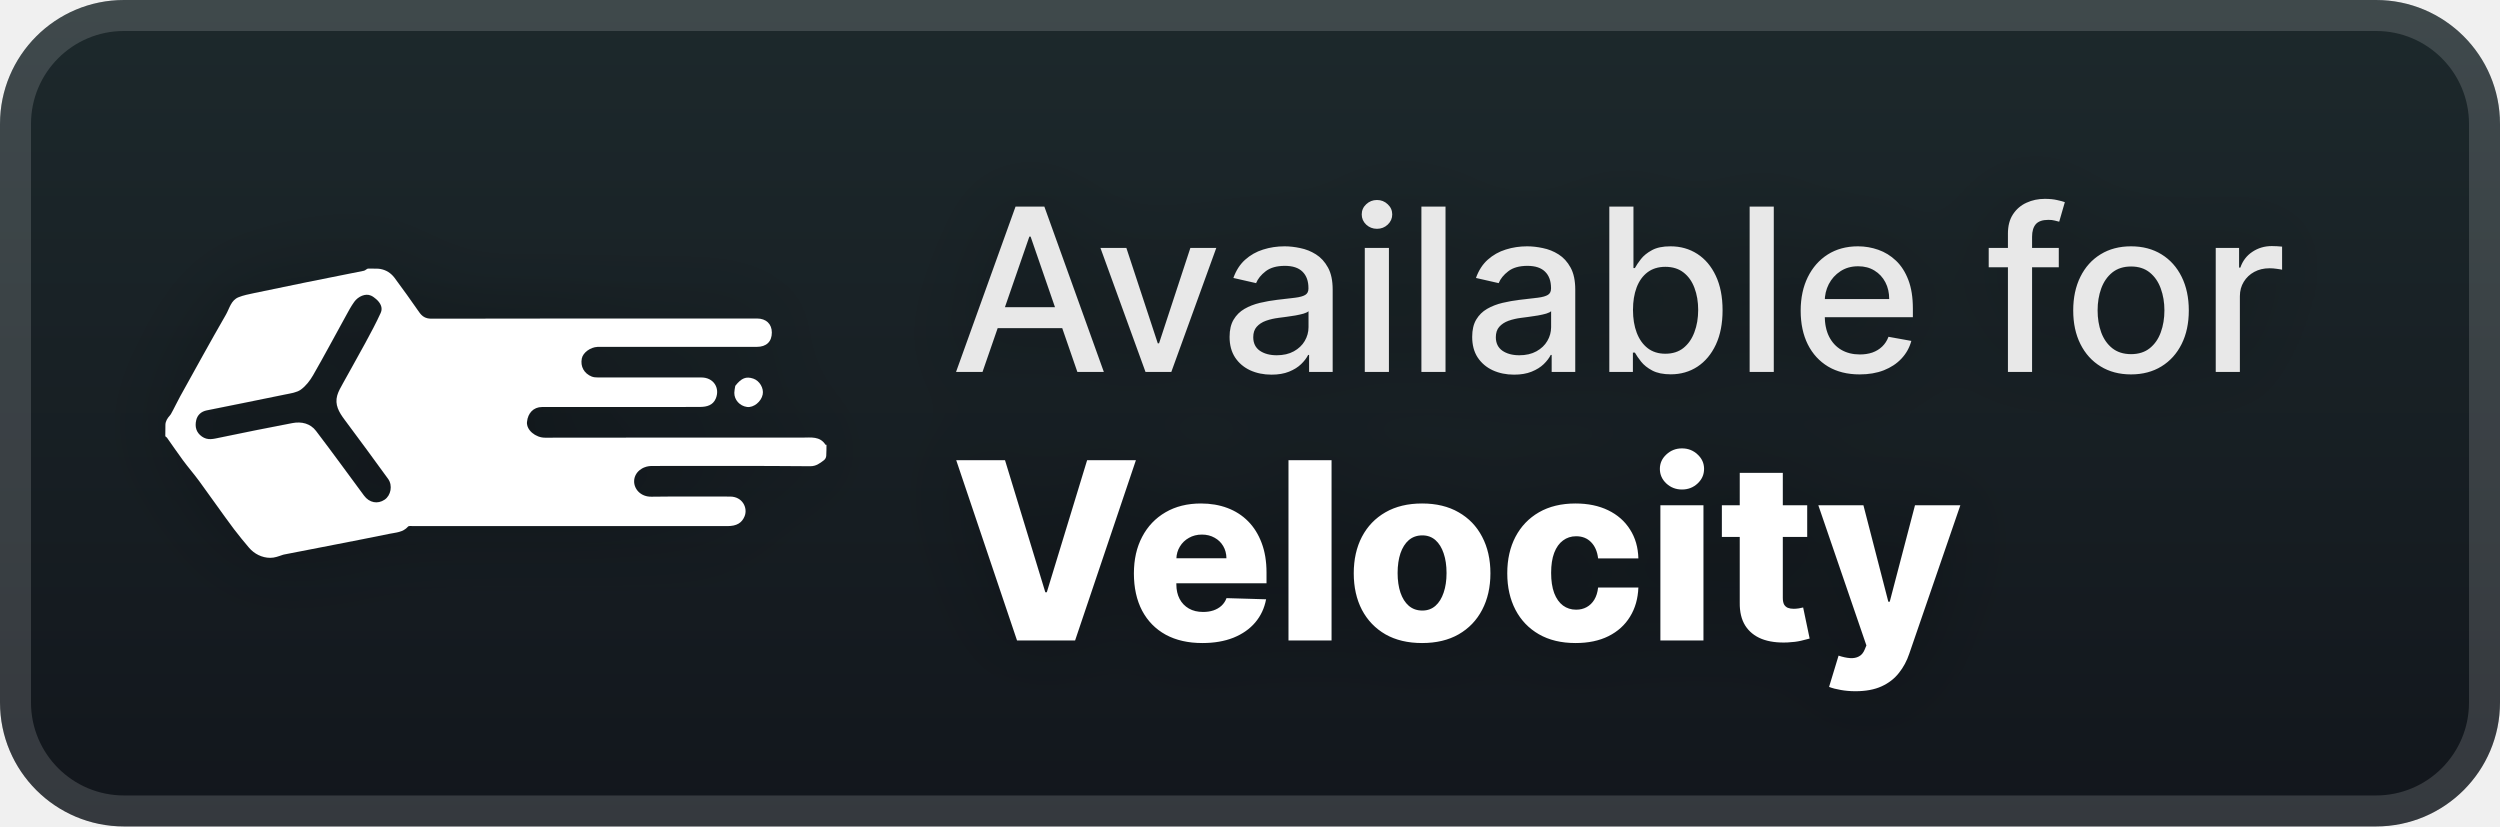
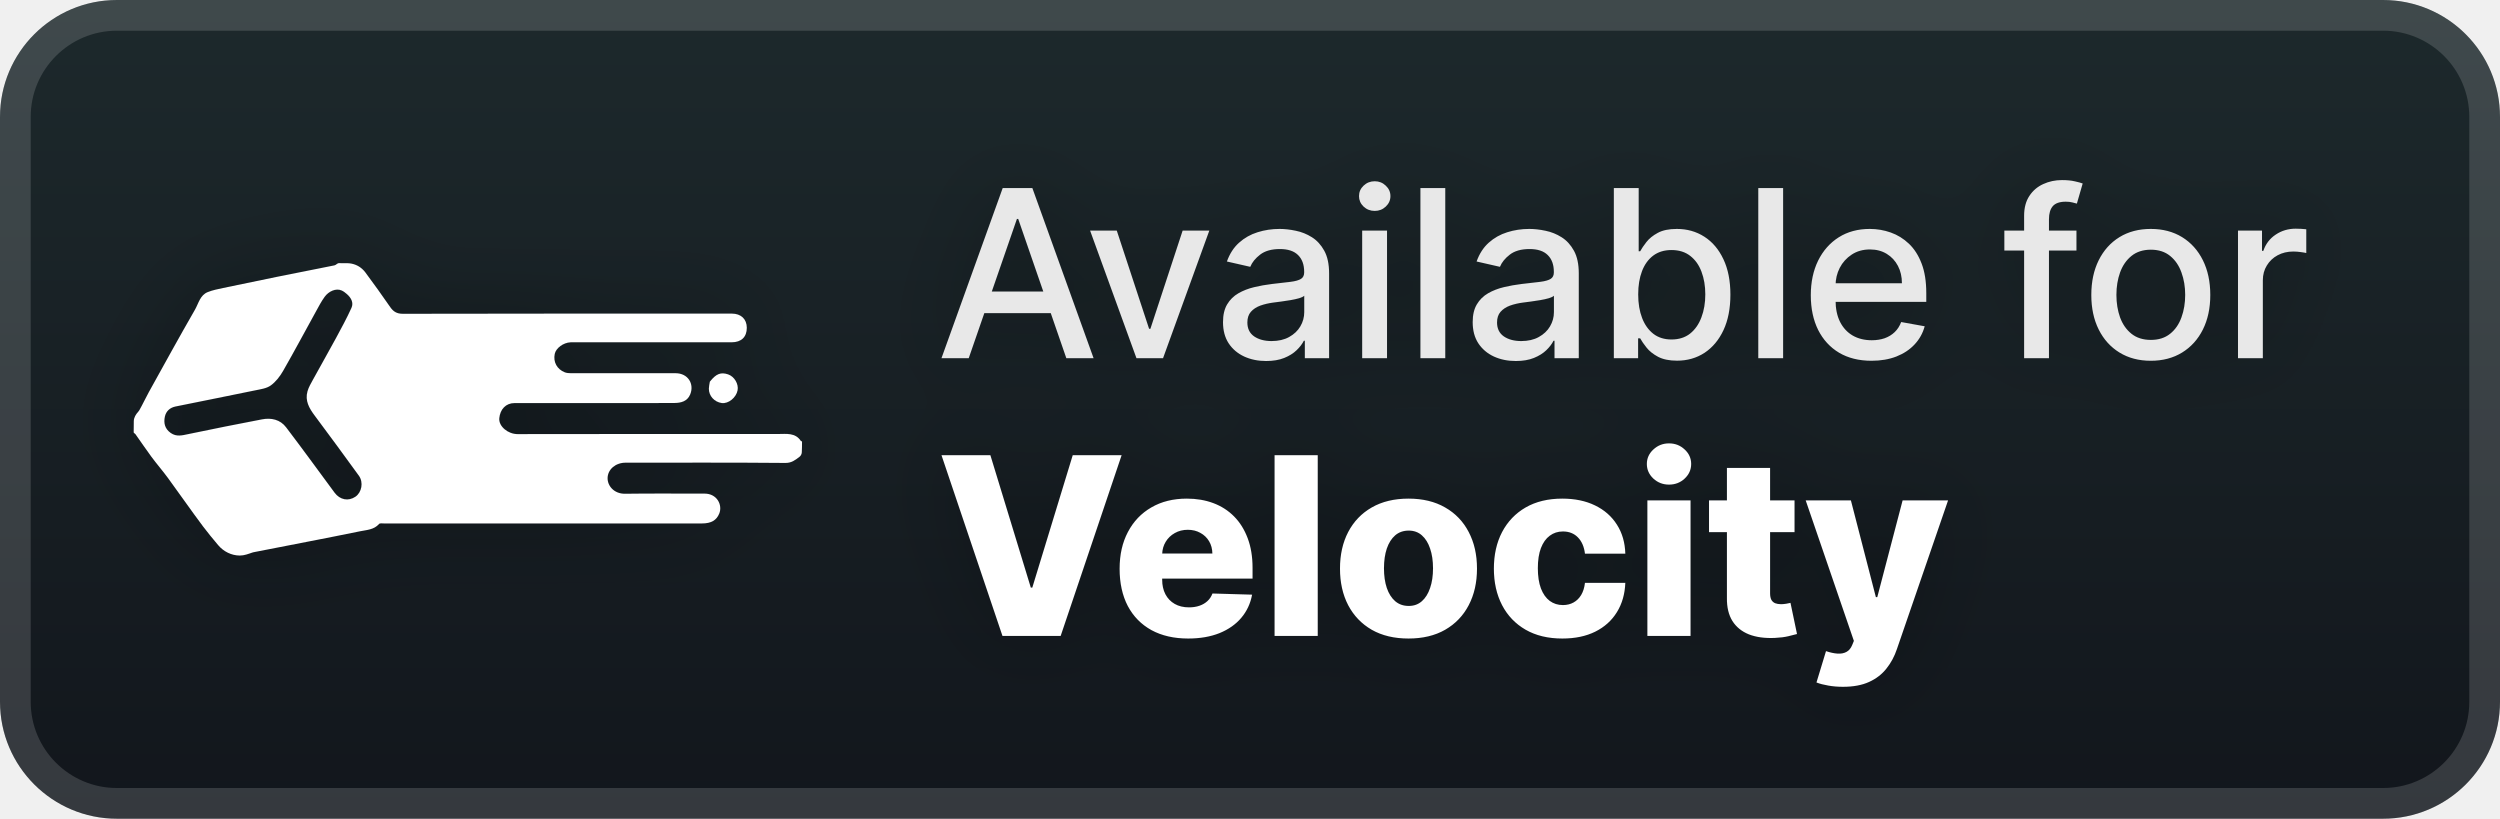
- <svg xmlns="http://www.w3.org/2000/svg" width="121" height="40" viewBox="0 0 121 40" fill="none">
-   <rect x="-0" y="-6.10352e-05" width="121" height="40" rx="6" fill="url(#paint0_linear_29_36)" />
+ <svg xmlns="http://www.w3.org/2000/svg" width="171" height="56" viewBox="0 0 171 56" fill="none">
+   <rect x="-0" y="-0" width="171" height="56" rx="8" fill="url(#paint0_linear_29_36)" />
  <g filter="url(#filter0_d_29_36)">
-     <path d="M13.685 26.855C13.485 26.923 13.291 27.001 13.079 26.999V26.999C12.68 26.997 12.304 26.808 12.046 26.501C11.798 26.206 11.554 25.915 11.326 25.612C10.752 24.846 10.209 24.059 9.643 23.287C9.39 22.942 9.108 22.619 8.854 22.275C8.589 21.918 8.342 21.548 8.084 21.187V21.187C8.056 21.147 8.001 21.143 8.001 21.095C8.001 20.917 8.001 20.74 8.006 20.56C8.011 20.387 8.104 20.239 8.221 20.111C8.24 20.09 8.257 20.069 8.27 20.046C8.431 19.762 8.566 19.464 8.724 19.179C9.457 17.859 10.182 16.535 10.936 15.227C11.108 14.929 11.179 14.531 11.549 14.385C11.784 14.291 12.037 14.242 12.286 14.189C13.137 14.008 13.989 13.832 14.842 13.66C15.766 13.473 16.69 13.293 17.613 13.105V13.105C17.697 13.088 17.745 13 17.83 13C17.966 13 18.103 13.001 18.241 13.003C18.501 13.007 18.756 13.105 18.947 13.283C18.998 13.331 19.046 13.38 19.087 13.435C19.496 13.983 19.891 14.541 20.282 15.101C20.434 15.321 20.597 15.426 20.893 15.425C26.142 15.412 31.392 15.416 36.641 15.416C37.079 15.416 37.356 15.678 37.357 16.093C37.358 16.535 37.094 16.788 36.631 16.788C34.19 16.788 31.748 16.788 29.307 16.788C29.179 16.788 29.05 16.784 28.922 16.789C28.574 16.803 28.218 17.066 28.16 17.346C28.08 17.732 28.267 18.081 28.645 18.228C28.734 18.262 28.837 18.269 28.933 18.269C30.604 18.271 32.274 18.272 33.944 18.27C34.543 18.269 34.856 18.786 34.643 19.291C34.506 19.616 34.207 19.692 33.894 19.695C32.958 19.703 32.022 19.698 31.086 19.698C29.471 19.698 27.856 19.698 26.241 19.698C25.814 19.699 25.548 20.001 25.506 20.417C25.465 20.819 25.929 21.186 26.378 21.185C30.535 21.177 34.692 21.18 38.849 21.18C39.254 21.18 39.681 21.105 39.951 21.521C39.956 21.529 39.967 21.532 39.974 21.527V21.527C39.986 21.52 40.001 21.528 40.001 21.541C40.001 21.71 40 21.879 39.99 22.06C39.985 22.148 39.94 22.228 39.87 22.281C39.67 22.432 39.496 22.568 39.207 22.565C36.656 22.542 34.105 22.553 31.554 22.553C31.073 22.553 30.7 22.874 30.691 23.285C30.683 23.664 31.003 24.05 31.533 24.041C32.799 24.022 34.065 24.038 35.331 24.034C35.936 24.032 36.203 24.584 36.038 24.988C35.907 25.309 35.658 25.463 35.206 25.463C30.141 25.463 25.076 25.463 20.01 25.463C19.921 25.463 19.79 25.44 19.748 25.488C19.504 25.768 19.152 25.773 18.842 25.837C17.145 26.186 15.44 26.504 13.74 26.84C13.721 26.844 13.703 26.849 13.685 26.855ZM17.963 14.31C17.682 14.18 17.331 14.355 17.149 14.604V14.604C16.988 14.824 16.861 15.069 16.729 15.309C16.204 16.26 15.694 17.219 15.153 18.161C15.003 18.422 14.803 18.682 14.562 18.856C14.361 19.001 14.07 19.037 13.813 19.09C12.543 19.354 11.271 19.605 10.001 19.863C9.734 19.918 9.55 20.09 9.494 20.347C9.428 20.65 9.488 20.928 9.772 21.129C10.052 21.327 10.329 21.245 10.623 21.184C11.798 20.94 12.973 20.701 14.152 20.478C14.592 20.395 15.017 20.491 15.297 20.859C16.084 21.892 16.847 22.944 17.619 23.988C17.875 24.335 18.279 24.414 18.619 24.183C18.92 23.978 19.014 23.494 18.785 23.178C18.086 22.212 17.38 21.253 16.667 20.298C16.406 19.948 16.195 19.587 16.323 19.137C16.38 18.938 16.491 18.752 16.592 18.567C16.953 17.91 17.325 17.258 17.683 16.598C17.942 16.118 18.203 15.638 18.428 15.141C18.543 14.888 18.406 14.65 18.207 14.478C18.131 14.413 18.052 14.351 17.963 14.31Z" fill="white" />
-     <path d="M35.588 18.675C35.887 18.294 36.115 18.208 36.462 18.326C36.761 18.428 36.975 18.787 36.915 19.09C36.846 19.442 36.472 19.741 36.156 19.697C35.804 19.648 35.537 19.354 35.541 19.01C35.542 18.905 35.568 18.801 35.588 18.675Z" fill="white" />
+     <path d="M17.265 37.793C16.978 37.89 16.702 38.001 16.399 37.999V37.999C15.828 37.996 15.291 37.725 14.923 37.288C14.569 36.866 14.22 36.45 13.895 36.016C13.075 34.923 12.298 33.798 11.49 32.696C11.129 32.203 10.726 31.741 10.362 31.25C9.985 30.74 9.632 30.212 9.263 29.695V29.695C9.223 29.639 9.144 29.632 9.144 29.564C9.144 29.311 9.145 29.057 9.152 28.8C9.159 28.552 9.292 28.342 9.459 28.158C9.486 28.129 9.509 28.098 9.528 28.065C9.759 27.661 9.952 27.235 10.178 26.827C11.224 24.941 12.261 23.05 13.337 21.181C13.582 20.756 13.684 20.188 14.213 19.978C14.548 19.845 14.911 19.774 15.266 19.698C16.482 19.44 17.699 19.189 18.918 18.942C20.237 18.675 21.558 18.419 22.876 18.151V18.151C22.995 18.126 23.064 18 23.186 18C23.381 18 23.576 18.001 23.773 18.004C24.144 18.011 24.509 18.151 24.781 18.404C24.855 18.472 24.923 18.544 24.982 18.622C25.566 19.404 26.131 20.201 26.688 21.002C26.906 21.315 27.138 21.465 27.561 21.464C35.06 21.446 42.559 21.451 50.058 21.451C50.684 21.451 51.08 21.826 51.081 22.419C51.083 23.05 50.706 23.412 50.044 23.412C46.556 23.412 43.069 23.412 39.582 23.412C39.398 23.412 39.215 23.405 39.031 23.413C38.535 23.432 38.025 23.808 37.943 24.209C37.829 24.76 38.096 25.258 38.636 25.469C38.762 25.517 38.91 25.527 39.048 25.527C41.434 25.53 43.82 25.532 46.206 25.528C47.061 25.527 47.509 26.265 47.205 26.987C47.009 27.451 46.582 27.56 46.135 27.564C44.798 27.576 43.461 27.568 42.123 27.568C39.816 27.568 37.508 27.568 35.201 27.569C34.591 27.569 34.212 28.001 34.151 28.596C34.093 29.17 34.756 29.694 35.396 29.693C41.335 29.681 47.274 29.686 53.213 29.686C53.791 29.686 54.402 29.578 54.787 30.173C54.794 30.185 54.809 30.189 54.821 30.181V30.181C54.837 30.171 54.858 30.182 54.858 30.201C54.858 30.442 54.857 30.684 54.843 30.943C54.836 31.068 54.771 31.182 54.671 31.258C54.386 31.474 54.138 31.668 53.724 31.665C50.08 31.632 46.436 31.647 42.792 31.647C42.104 31.647 41.572 32.106 41.559 32.693C41.547 33.234 42.004 33.785 42.761 33.773C44.57 33.746 46.379 33.768 48.188 33.763C49.052 33.761 49.433 34.549 49.197 35.126C49.01 35.584 48.655 35.804 48.008 35.804C40.773 35.804 33.537 35.804 26.301 35.805C26.172 35.805 25.985 35.772 25.926 35.84C25.578 36.239 25.074 36.247 24.632 36.338C22.207 36.837 19.772 37.292 17.343 37.772C17.316 37.777 17.29 37.784 17.265 37.793ZM23.376 19.871C22.974 19.686 22.474 19.935 22.213 20.292V20.292C21.984 20.606 21.801 20.956 21.613 21.299C20.863 22.657 20.134 24.027 19.362 25.373C19.148 25.746 18.862 26.118 18.518 26.365C18.23 26.573 17.815 26.624 17.447 26.701C15.633 27.076 13.816 27.436 12.001 27.805C11.62 27.883 11.357 28.128 11.277 28.495C11.183 28.929 11.268 29.326 11.674 29.613C12.074 29.896 12.47 29.778 12.89 29.691C14.568 29.343 16.248 29.002 17.932 28.683C18.56 28.564 19.168 28.701 19.568 29.227C20.691 30.703 21.781 32.206 22.884 33.698C23.251 34.193 23.828 34.305 24.312 33.975C24.743 33.682 24.877 32.992 24.549 32.539C23.551 31.16 22.543 29.789 21.524 28.425C21.151 27.925 20.85 27.41 21.033 26.766C21.114 26.482 21.273 26.216 21.417 25.953C21.932 25.013 22.464 24.082 22.975 23.14C23.346 22.454 23.719 21.768 24.041 21.059C24.205 20.697 24.009 20.357 23.725 20.112C23.616 20.019 23.503 19.929 23.376 19.871Z" fill="white" />
+     <path d="M48.554 26.108C48.981 25.563 49.307 25.44 49.803 25.608C50.23 25.754 50.535 26.268 50.45 26.7C50.351 27.203 49.818 27.63 49.366 27.567C48.863 27.497 48.481 27.078 48.487 26.585C48.489 26.436 48.525 26.287 48.554 26.108Z" fill="white" />
  </g>
  <g filter="url(#filter1_d_29_36)">
-     <path d="M47.554 18H46.273L49.152 10H50.547L53.425 18H52.144L49.882 11.453H49.82L47.554 18ZM47.769 14.867H51.925V15.883H47.769V14.867ZM58.868 12L56.692 18H55.442L53.262 12H54.516L56.036 16.617H56.098L57.614 12H58.868ZM61.54 18.133C61.16 18.133 60.816 18.062 60.508 17.922C60.201 17.779 59.958 17.572 59.778 17.301C59.601 17.03 59.512 16.698 59.512 16.305C59.512 15.966 59.577 15.687 59.708 15.469C59.838 15.25 60.014 15.077 60.235 14.949C60.456 14.822 60.704 14.725 60.977 14.66C61.251 14.595 61.529 14.546 61.813 14.512C62.172 14.47 62.464 14.436 62.688 14.41C62.912 14.381 63.075 14.336 63.176 14.273C63.278 14.211 63.329 14.109 63.329 13.969V13.941C63.329 13.6 63.232 13.336 63.04 13.148C62.85 12.961 62.566 12.867 62.188 12.867C61.795 12.867 61.485 12.954 61.258 13.129C61.035 13.301 60.88 13.492 60.794 13.703L59.696 13.453C59.826 13.088 60.016 12.794 60.266 12.57C60.519 12.344 60.809 12.18 61.137 12.078C61.465 11.974 61.81 11.922 62.172 11.922C62.412 11.922 62.666 11.95 62.934 12.008C63.205 12.062 63.458 12.164 63.692 12.312C63.929 12.461 64.123 12.673 64.274 12.949C64.425 13.223 64.501 13.578 64.501 14.016V18H63.36V17.18H63.313C63.238 17.331 63.124 17.479 62.973 17.625C62.822 17.771 62.628 17.892 62.391 17.988C62.154 18.085 61.87 18.133 61.54 18.133ZM61.794 17.195C62.117 17.195 62.392 17.131 62.622 17.004C62.853 16.876 63.029 16.71 63.149 16.504C63.271 16.296 63.333 16.073 63.333 15.836V15.062C63.291 15.104 63.21 15.143 63.09 15.18C62.973 15.213 62.839 15.243 62.688 15.27C62.537 15.293 62.39 15.315 62.247 15.336C62.103 15.354 61.984 15.37 61.887 15.383C61.661 15.411 61.454 15.46 61.266 15.527C61.081 15.595 60.933 15.693 60.821 15.82C60.712 15.945 60.657 16.112 60.657 16.32C60.657 16.609 60.764 16.828 60.977 16.977C61.191 17.122 61.463 17.195 61.794 17.195ZM66.056 18V12H67.224V18H66.056ZM66.646 11.074C66.443 11.074 66.269 11.006 66.123 10.871C65.979 10.733 65.908 10.569 65.908 10.379C65.908 10.186 65.979 10.022 66.123 9.887C66.269 9.749 66.443 9.68 66.646 9.68C66.849 9.68 67.022 9.749 67.166 9.887C67.311 10.022 67.384 10.186 67.384 10.379C67.384 10.569 67.311 10.733 67.166 10.871C67.022 11.006 66.849 11.074 66.646 11.074ZM69.963 10V18H68.796V10H69.963ZM73.281 18.133C72.901 18.133 72.557 18.062 72.25 17.922C71.942 17.779 71.699 17.572 71.519 17.301C71.342 17.03 71.254 16.698 71.254 16.305C71.254 15.966 71.319 15.687 71.449 15.469C71.579 15.25 71.755 15.077 71.976 14.949C72.198 14.822 72.445 14.725 72.718 14.66C72.992 14.595 73.27 14.546 73.554 14.512C73.914 14.47 74.205 14.436 74.429 14.41C74.653 14.381 74.816 14.336 74.918 14.273C75.019 14.211 75.07 14.109 75.07 13.969V13.941C75.07 13.6 74.974 13.336 74.781 13.148C74.591 12.961 74.307 12.867 73.929 12.867C73.536 12.867 73.226 12.954 73 13.129C72.776 13.301 72.621 13.492 72.535 13.703L71.437 13.453C71.567 13.088 71.757 12.794 72.007 12.57C72.26 12.344 72.55 12.18 72.879 12.078C73.207 11.974 73.552 11.922 73.914 11.922C74.153 11.922 74.407 11.95 74.675 12.008C74.946 12.062 75.199 12.164 75.433 12.312C75.67 12.461 75.864 12.673 76.015 12.949C76.166 13.223 76.242 13.578 76.242 14.016V18H75.101V17.18H75.054C74.979 17.331 74.865 17.479 74.715 17.625C74.563 17.771 74.369 17.892 74.132 17.988C73.895 18.085 73.612 18.133 73.281 18.133ZM73.535 17.195C73.858 17.195 74.134 17.131 74.363 17.004C74.595 16.876 74.77 16.71 74.89 16.504C75.013 16.296 75.074 16.073 75.074 15.836V15.062C75.032 15.104 74.951 15.143 74.832 15.18C74.715 15.213 74.58 15.243 74.429 15.27C74.278 15.293 74.131 15.315 73.988 15.336C73.845 15.354 73.725 15.37 73.629 15.383C73.402 15.411 73.195 15.46 73.007 15.527C72.823 15.595 72.674 15.693 72.562 15.82C72.453 15.945 72.398 16.112 72.398 16.32C72.398 16.609 72.505 16.828 72.718 16.977C72.932 17.122 73.204 17.195 73.535 17.195ZM77.891 18V10H79.059V12.973H79.129C79.197 12.848 79.295 12.703 79.422 12.539C79.55 12.375 79.727 12.232 79.954 12.109C80.18 11.984 80.48 11.922 80.852 11.922C81.337 11.922 81.769 12.044 82.149 12.289C82.529 12.534 82.827 12.887 83.044 13.348C83.262 13.809 83.372 14.363 83.372 15.012C83.372 15.66 83.264 16.216 83.047 16.68C82.831 17.141 82.534 17.496 82.157 17.746C81.779 17.993 81.348 18.117 80.864 18.117C80.499 18.117 80.201 18.056 79.969 17.933C79.74 17.811 79.561 17.668 79.43 17.504C79.3 17.34 79.2 17.194 79.129 17.066H79.032V18H77.891ZM79.036 15C79.036 15.422 79.097 15.792 79.219 16.109C79.342 16.427 79.519 16.676 79.751 16.855C79.982 17.032 80.266 17.121 80.602 17.121C80.951 17.121 81.243 17.029 81.477 16.844C81.712 16.656 81.889 16.402 82.008 16.082C82.131 15.762 82.192 15.401 82.192 15C82.192 14.604 82.132 14.249 82.012 13.934C81.895 13.618 81.718 13.37 81.481 13.187C81.247 13.005 80.954 12.914 80.602 12.914C80.264 12.914 79.977 13.001 79.743 13.176C79.511 13.35 79.335 13.594 79.215 13.906C79.096 14.219 79.036 14.583 79.036 15ZM85.851 10V18H84.683V10H85.851ZM90.008 18.121C89.417 18.121 88.908 17.995 88.481 17.742C88.057 17.487 87.728 17.129 87.497 16.668C87.267 16.204 87.153 15.661 87.153 15.039C87.153 14.424 87.267 13.883 87.497 13.414C87.728 12.945 88.051 12.579 88.465 12.316C88.882 12.053 89.369 11.922 89.926 11.922C90.265 11.922 90.593 11.978 90.911 12.09C91.228 12.202 91.514 12.377 91.766 12.617C92.019 12.857 92.218 13.168 92.364 13.551C92.51 13.931 92.583 14.393 92.583 14.937V15.351H87.813V14.476H91.438C91.438 14.169 91.376 13.897 91.251 13.66C91.126 13.421 90.95 13.232 90.723 13.094C90.499 12.956 90.236 12.887 89.934 12.887C89.606 12.887 89.32 12.967 89.075 13.129C88.833 13.288 88.645 13.496 88.512 13.754C88.382 14.009 88.317 14.286 88.317 14.586V15.27C88.317 15.671 88.387 16.012 88.528 16.293C88.671 16.574 88.87 16.789 89.126 16.937C89.381 17.083 89.679 17.156 90.02 17.156C90.242 17.156 90.443 17.125 90.626 17.062C90.808 16.997 90.965 16.901 91.098 16.773C91.231 16.646 91.333 16.488 91.403 16.301L92.508 16.5C92.42 16.826 92.261 17.111 92.032 17.355C91.805 17.598 91.52 17.786 91.176 17.922C90.835 18.055 90.446 18.121 90.008 18.121ZM99.645 12V12.937H96.254V12H99.645ZM97.184 18V11.305C97.184 10.93 97.266 10.618 97.43 10.371C97.594 10.121 97.812 9.935 98.083 9.812C98.353 9.687 98.648 9.625 98.965 9.625C99.2 9.625 99.4 9.644 99.567 9.684C99.734 9.72 99.857 9.754 99.938 9.785L99.665 10.73C99.61 10.715 99.54 10.697 99.454 10.676C99.368 10.652 99.264 10.641 99.141 10.641C98.857 10.641 98.654 10.711 98.532 10.851C98.412 10.992 98.352 11.195 98.352 11.461V18H97.184ZM103.141 18.121C102.579 18.121 102.088 17.992 101.669 17.734C101.249 17.477 100.924 17.116 100.692 16.652C100.46 16.189 100.344 15.647 100.344 15.027C100.344 14.405 100.46 13.861 100.692 13.395C100.924 12.928 101.249 12.566 101.669 12.309C102.088 12.051 102.579 11.922 103.141 11.922C103.704 11.922 104.195 12.051 104.614 12.309C105.033 12.566 105.359 12.928 105.59 13.395C105.822 13.861 105.938 14.405 105.938 15.027C105.938 15.647 105.822 16.189 105.59 16.652C105.359 17.116 105.033 17.477 104.614 17.734C104.195 17.992 103.704 18.121 103.141 18.121ZM103.145 17.141C103.51 17.141 103.812 17.044 104.051 16.852C104.291 16.659 104.468 16.402 104.583 16.082C104.7 15.762 104.758 15.409 104.758 15.023C104.758 14.641 104.7 14.289 104.583 13.969C104.468 13.646 104.291 13.387 104.051 13.191C103.812 12.996 103.51 12.898 103.145 12.898C102.778 12.898 102.473 12.996 102.231 13.191C101.991 13.387 101.813 13.646 101.696 13.969C101.581 14.289 101.524 14.641 101.524 15.023C101.524 15.409 101.581 15.762 101.696 16.082C101.813 16.402 101.991 16.659 102.231 16.852C102.473 17.044 102.778 17.141 103.145 17.141ZM107.242 18V12H108.371V12.953H108.433C108.543 12.63 108.735 12.376 109.011 12.191C109.29 12.004 109.605 11.91 109.957 11.91C110.03 11.91 110.116 11.913 110.214 11.918C110.316 11.923 110.395 11.93 110.453 11.937V13.055C110.406 13.042 110.323 13.027 110.203 13.012C110.083 12.993 109.963 12.984 109.843 12.984C109.567 12.984 109.321 13.043 109.105 13.16C108.892 13.275 108.722 13.435 108.597 13.641C108.472 13.844 108.41 14.075 108.41 14.336V18H107.242Z" fill="#E8E8E8" />
-     <path d="M48.642 22.273L50.593 28.665H50.666L52.617 22.273H54.978L52.034 31H49.225L46.281 22.273H48.642ZM58.193 31.123C57.508 31.123 56.917 30.989 56.42 30.719C55.925 30.446 55.545 30.058 55.278 29.555C55.014 29.05 54.881 28.449 54.881 27.753C54.881 27.077 55.015 26.486 55.282 25.98C55.549 25.471 55.925 25.077 56.411 24.795C56.897 24.511 57.469 24.369 58.129 24.369C58.594 24.369 59.021 24.442 59.407 24.587C59.793 24.732 60.127 24.946 60.408 25.23C60.69 25.514 60.908 25.865 61.065 26.283C61.221 26.697 61.299 27.173 61.299 27.71V28.23H55.61V27.02H59.36C59.357 26.798 59.305 26.601 59.202 26.427C59.1 26.254 58.959 26.119 58.781 26.023C58.604 25.923 58.401 25.873 58.171 25.873C57.938 25.873 57.729 25.926 57.545 26.031C57.36 26.134 57.214 26.274 57.106 26.453C56.998 26.629 56.941 26.829 56.935 27.054V28.285C56.935 28.552 56.988 28.787 57.093 28.989C57.198 29.187 57.347 29.342 57.541 29.453C57.734 29.564 57.964 29.619 58.231 29.619C58.416 29.619 58.583 29.594 58.734 29.543C58.884 29.491 59.014 29.416 59.121 29.317C59.229 29.217 59.31 29.095 59.364 28.95L61.278 29.006C61.198 29.435 61.023 29.808 60.754 30.126C60.486 30.442 60.136 30.687 59.701 30.864C59.266 31.037 58.764 31.123 58.193 31.123ZM64.447 22.273V31H62.363V22.273H64.447ZM68.829 31.123C68.141 31.123 67.55 30.983 67.056 30.702C66.565 30.418 66.185 30.023 65.918 29.517C65.654 29.009 65.522 28.419 65.522 27.748C65.522 27.075 65.654 26.486 65.918 25.98C66.185 25.471 66.565 25.077 67.056 24.795C67.55 24.511 68.141 24.369 68.829 24.369C69.516 24.369 70.106 24.511 70.597 24.795C71.092 25.077 71.471 25.471 71.735 25.98C72.002 26.486 72.136 27.075 72.136 27.748C72.136 28.419 72.002 29.009 71.735 29.517C71.471 30.023 71.092 30.418 70.597 30.702C70.106 30.983 69.516 31.123 68.829 31.123ZM68.842 29.551C69.092 29.551 69.303 29.474 69.477 29.321C69.65 29.168 69.782 28.954 69.873 28.682C69.967 28.409 70.013 28.094 70.013 27.736C70.013 27.372 69.967 27.054 69.873 26.781C69.782 26.509 69.65 26.295 69.477 26.142C69.303 25.989 69.092 25.912 68.842 25.912C68.583 25.912 68.364 25.989 68.185 26.142C68.009 26.295 67.874 26.509 67.781 26.781C67.69 27.054 67.644 27.372 67.644 27.736C67.644 28.094 67.69 28.409 67.781 28.682C67.874 28.954 68.009 29.168 68.185 29.321C68.364 29.474 68.583 29.551 68.842 29.551ZM76.258 31.123C75.568 31.123 74.976 30.982 74.481 30.697C73.99 30.413 73.612 30.018 73.348 29.513C73.084 29.004 72.952 28.416 72.952 27.748C72.952 27.078 73.084 26.49 73.348 25.984C73.615 25.476 73.994 25.079 74.486 24.795C74.98 24.511 75.57 24.369 76.254 24.369C76.859 24.369 77.386 24.479 77.835 24.697C78.287 24.916 78.639 25.226 78.892 25.626C79.148 26.024 79.283 26.491 79.297 27.028H77.349C77.31 26.693 77.196 26.43 77.008 26.24C76.824 26.05 76.582 25.954 76.284 25.954C76.043 25.954 75.831 26.023 75.649 26.159C75.467 26.293 75.325 26.491 75.223 26.756C75.124 27.017 75.074 27.341 75.074 27.727C75.074 28.114 75.124 28.44 75.223 28.707C75.325 28.971 75.467 29.172 75.649 29.308C75.831 29.442 76.043 29.509 76.284 29.509C76.477 29.509 76.648 29.467 76.795 29.385C76.946 29.302 77.07 29.182 77.166 29.023C77.263 28.861 77.324 28.665 77.349 28.435H79.297C79.277 28.974 79.142 29.446 78.892 29.849C78.645 30.253 78.297 30.567 77.848 30.791C77.402 31.013 76.872 31.123 76.258 31.123ZM80.363 31V24.454H82.447V31H80.363ZM81.407 23.692C81.115 23.692 80.863 23.595 80.653 23.402C80.443 23.206 80.338 22.97 80.338 22.695C80.338 22.422 80.443 22.189 80.653 21.996C80.863 21.8 81.115 21.702 81.407 21.702C81.703 21.702 81.954 21.8 82.162 21.996C82.372 22.189 82.477 22.422 82.477 22.695C82.477 22.97 82.372 23.206 82.162 23.402C81.954 23.595 81.703 23.692 81.407 23.692ZM87.468 24.454V25.989H83.339V24.454H87.468ZM84.204 22.886H86.288V28.942C86.288 29.07 86.308 29.173 86.347 29.253C86.39 29.329 86.451 29.385 86.531 29.419C86.61 29.45 86.705 29.466 86.816 29.466C86.896 29.466 86.979 29.459 87.067 29.445C87.158 29.427 87.227 29.413 87.272 29.402L87.587 30.906C87.488 30.935 87.347 30.97 87.165 31.013C86.987 31.055 86.772 31.082 86.522 31.094C86.033 31.116 85.614 31.06 85.265 30.923C84.918 30.784 84.653 30.568 84.468 30.276C84.286 29.983 84.198 29.615 84.204 29.172V22.886ZM89.805 33.455C89.555 33.455 89.32 33.435 89.098 33.395C88.876 33.358 88.686 33.308 88.527 33.246L88.987 31.733C89.192 31.801 89.376 31.841 89.541 31.852C89.709 31.864 89.852 31.837 89.972 31.771C90.094 31.709 90.188 31.596 90.253 31.435L90.334 31.239L88.007 24.454H90.189L91.395 29.125H91.463L92.686 24.454H94.881L92.413 31.626C92.294 31.984 92.125 32.3 91.906 32.572C91.69 32.848 91.41 33.064 91.067 33.22C90.726 33.376 90.305 33.455 89.805 33.455Z" fill="white" />
+     <path d="M66.261 24.5H64.397L68.585 12.864H70.613L74.801 24.5H72.937L69.647 14.977H69.556L66.261 24.5ZM66.573 19.943H72.619V21.42H66.573V19.943ZM82.717 15.773L79.552 24.5H77.734L74.563 15.773H76.387L78.597 22.488H78.688L80.893 15.773H82.717ZM86.603 24.693C86.05 24.693 85.55 24.591 85.103 24.386C84.656 24.178 84.302 23.877 84.041 23.483C83.783 23.089 83.654 22.606 83.654 22.034C83.654 21.541 83.749 21.136 83.938 20.818C84.128 20.5 84.383 20.248 84.706 20.062C85.027 19.877 85.387 19.737 85.785 19.642C86.183 19.547 86.588 19.475 87.001 19.426C87.524 19.365 87.948 19.316 88.274 19.278C88.599 19.237 88.836 19.17 88.984 19.079C89.132 18.988 89.206 18.841 89.206 18.636V18.596C89.206 18.1 89.065 17.716 88.785 17.443C88.508 17.17 88.096 17.034 87.546 17.034C86.974 17.034 86.524 17.161 86.194 17.415C85.868 17.665 85.643 17.943 85.518 18.25L83.921 17.886C84.111 17.356 84.387 16.928 84.751 16.602C85.118 16.273 85.541 16.034 86.018 15.886C86.495 15.735 86.997 15.659 87.524 15.659C87.872 15.659 88.242 15.701 88.632 15.784C89.025 15.864 89.393 16.011 89.734 16.227C90.079 16.443 90.361 16.752 90.581 17.153C90.8 17.551 90.91 18.068 90.91 18.704V24.5H89.251V23.307H89.183C89.073 23.526 88.908 23.742 88.688 23.954C88.469 24.166 88.186 24.343 87.842 24.483C87.497 24.623 87.084 24.693 86.603 24.693ZM86.972 23.329C87.442 23.329 87.844 23.237 88.177 23.051C88.514 22.865 88.77 22.623 88.944 22.324C89.122 22.021 89.211 21.697 89.211 21.352V20.227C89.15 20.288 89.033 20.345 88.859 20.398C88.688 20.447 88.493 20.49 88.274 20.528C88.054 20.562 87.84 20.595 87.632 20.625C87.423 20.651 87.249 20.674 87.109 20.693C86.779 20.735 86.478 20.805 86.206 20.903C85.936 21.002 85.721 21.144 85.558 21.329C85.399 21.511 85.319 21.754 85.319 22.057C85.319 22.477 85.474 22.795 85.785 23.011C86.096 23.223 86.492 23.329 86.972 23.329ZM93.173 24.5V15.773H94.872V24.5H93.173ZM94.031 14.426C93.735 14.426 93.481 14.328 93.269 14.13C93.061 13.93 92.957 13.691 92.957 13.415C92.957 13.134 93.061 12.896 93.269 12.699C93.481 12.498 93.735 12.398 94.031 12.398C94.326 12.398 94.578 12.498 94.786 12.699C94.999 12.896 95.105 13.134 95.105 13.415C95.105 13.691 94.999 13.93 94.786 14.13C94.578 14.328 94.326 14.426 94.031 14.426ZM98.856 12.864V24.5H97.157V12.864H98.856ZM103.681 24.693C103.128 24.693 102.628 24.591 102.181 24.386C101.734 24.178 101.38 23.877 101.119 23.483C100.861 23.089 100.732 22.606 100.732 22.034C100.732 21.541 100.827 21.136 101.017 20.818C101.206 20.5 101.462 20.248 101.784 20.062C102.106 19.877 102.465 19.737 102.863 19.642C103.261 19.547 103.666 19.475 104.079 19.426C104.602 19.365 105.026 19.316 105.352 19.278C105.678 19.237 105.914 19.17 106.062 19.079C106.21 18.988 106.284 18.841 106.284 18.636V18.596C106.284 18.1 106.143 17.716 105.863 17.443C105.587 17.17 105.174 17.034 104.624 17.034C104.053 17.034 103.602 17.161 103.272 17.415C102.946 17.665 102.721 17.943 102.596 18.25L101 17.886C101.189 17.356 101.465 16.928 101.829 16.602C102.196 16.273 102.619 16.034 103.096 15.886C103.573 15.735 104.075 15.659 104.602 15.659C104.95 15.659 105.32 15.701 105.71 15.784C106.104 15.864 106.471 16.011 106.812 16.227C107.157 16.443 107.439 16.752 107.659 17.153C107.878 17.551 107.988 18.068 107.988 18.704V24.5H106.329V23.307H106.261C106.151 23.526 105.986 23.742 105.767 23.954C105.547 24.166 105.265 24.343 104.92 24.483C104.575 24.623 104.162 24.693 103.681 24.693ZM104.051 23.329C104.52 23.329 104.922 23.237 105.255 23.051C105.592 22.865 105.848 22.623 106.022 22.324C106.2 22.021 106.289 21.697 106.289 21.352V20.227C106.229 20.288 106.111 20.345 105.937 20.398C105.767 20.447 105.571 20.49 105.352 20.528C105.132 20.562 104.918 20.595 104.71 20.625C104.501 20.651 104.327 20.674 104.187 20.693C103.857 20.735 103.556 20.805 103.284 20.903C103.015 21.002 102.799 21.144 102.636 21.329C102.477 21.511 102.397 21.754 102.397 22.057C102.397 22.477 102.553 22.795 102.863 23.011C103.174 23.223 103.57 23.329 104.051 23.329ZM110.387 24.5V12.864H112.086V17.187H112.188C112.287 17.006 112.429 16.795 112.615 16.557C112.8 16.318 113.058 16.11 113.387 15.932C113.717 15.75 114.152 15.659 114.694 15.659C115.399 15.659 116.027 15.837 116.58 16.193C117.133 16.549 117.567 17.062 117.882 17.733C118.2 18.403 118.359 19.21 118.359 20.153C118.359 21.096 118.202 21.905 117.887 22.579C117.573 23.25 117.141 23.767 116.592 24.131C116.043 24.49 115.416 24.67 114.711 24.67C114.181 24.67 113.747 24.581 113.41 24.403C113.077 24.225 112.815 24.017 112.626 23.778C112.437 23.54 112.291 23.328 112.188 23.142H112.046V24.5H110.387ZM112.052 20.136C112.052 20.75 112.141 21.288 112.319 21.75C112.497 22.212 112.755 22.574 113.092 22.835C113.429 23.093 113.842 23.221 114.33 23.221C114.838 23.221 115.262 23.087 115.603 22.818C115.944 22.545 116.202 22.176 116.376 21.71C116.554 21.244 116.643 20.72 116.643 20.136C116.643 19.56 116.556 19.043 116.382 18.585C116.211 18.127 115.954 17.765 115.609 17.5C115.268 17.235 114.842 17.102 114.33 17.102C113.838 17.102 113.421 17.229 113.08 17.483C112.743 17.737 112.488 18.091 112.313 18.545C112.139 19 112.052 19.53 112.052 20.136ZM121.965 12.864V24.5H120.267V12.864H121.965ZM128.012 24.676C127.152 24.676 126.412 24.492 125.791 24.125C125.173 23.754 124.696 23.233 124.359 22.562C124.026 21.888 123.859 21.098 123.859 20.193C123.859 19.299 124.026 18.511 124.359 17.829C124.696 17.148 125.166 16.615 125.768 16.233C126.374 15.85 127.082 15.659 127.893 15.659C128.385 15.659 128.863 15.74 129.325 15.903C129.787 16.066 130.202 16.322 130.569 16.67C130.937 17.019 131.226 17.471 131.438 18.028C131.651 18.581 131.757 19.254 131.757 20.045V20.648H124.819V19.375H130.092C130.092 18.928 130.001 18.532 129.819 18.187C129.637 17.839 129.382 17.564 129.052 17.363C128.726 17.163 128.344 17.062 127.904 17.062C127.427 17.062 127.01 17.18 126.654 17.415C126.302 17.646 126.029 17.949 125.836 18.324C125.647 18.695 125.552 19.098 125.552 19.534V20.528C125.552 21.112 125.654 21.608 125.859 22.017C126.067 22.426 126.357 22.738 126.728 22.954C127.099 23.166 127.533 23.273 128.029 23.273C128.351 23.273 128.645 23.227 128.91 23.136C129.175 23.041 129.404 22.901 129.598 22.716C129.791 22.53 129.938 22.301 130.041 22.028L131.649 22.318C131.52 22.791 131.289 23.206 130.955 23.562C130.626 23.915 130.211 24.189 129.711 24.386C129.215 24.579 128.649 24.676 128.012 24.676ZM142.029 15.773V17.136H137.098V15.773H142.029ZM138.45 24.5V14.761C138.45 14.216 138.569 13.763 138.808 13.403C139.046 13.04 139.363 12.769 139.757 12.591C140.151 12.409 140.579 12.318 141.041 12.318C141.382 12.318 141.673 12.346 141.916 12.403C142.158 12.456 142.338 12.505 142.455 12.551L142.058 13.926C141.978 13.903 141.876 13.877 141.751 13.846C141.626 13.812 141.474 13.795 141.296 13.795C140.883 13.795 140.588 13.898 140.41 14.102C140.236 14.307 140.149 14.602 140.149 14.989V24.5H138.45ZM147.115 24.676C146.296 24.676 145.582 24.488 144.972 24.113C144.363 23.738 143.889 23.214 143.552 22.54C143.215 21.865 143.046 21.078 143.046 20.176C143.046 19.271 143.215 18.479 143.552 17.801C143.889 17.123 144.363 16.596 144.972 16.221C145.582 15.846 146.296 15.659 147.115 15.659C147.933 15.659 148.647 15.846 149.257 16.221C149.866 16.596 150.34 17.123 150.677 17.801C151.014 18.479 151.183 19.271 151.183 20.176C151.183 21.078 151.014 21.865 150.677 22.54C150.34 23.214 149.866 23.738 149.257 24.113C148.647 24.488 147.933 24.676 147.115 24.676ZM147.12 23.25C147.651 23.25 148.09 23.11 148.438 22.829C148.787 22.549 149.044 22.176 149.211 21.71C149.382 21.244 149.467 20.731 149.467 20.17C149.467 19.613 149.382 19.102 149.211 18.636C149.044 18.166 148.787 17.79 148.438 17.506C148.09 17.221 147.651 17.079 147.12 17.079C146.586 17.079 146.143 17.221 145.791 17.506C145.442 17.79 145.183 18.166 145.012 18.636C144.846 19.102 144.762 19.613 144.762 20.17C144.762 20.731 144.846 21.244 145.012 21.71C145.183 22.176 145.442 22.549 145.791 22.829C146.143 23.11 146.586 23.25 147.12 23.25ZM153.079 24.5V15.773H154.721V17.159H154.812C154.971 16.689 155.251 16.32 155.653 16.051C156.058 15.778 156.517 15.642 157.028 15.642C157.134 15.642 157.259 15.646 157.403 15.653C157.551 15.661 157.666 15.67 157.749 15.682V17.307C157.681 17.288 157.56 17.267 157.386 17.244C157.212 17.218 157.037 17.204 156.863 17.204C156.462 17.204 156.104 17.29 155.789 17.46C155.479 17.627 155.232 17.86 155.051 18.159C154.869 18.454 154.778 18.791 154.778 19.17V24.5H153.079Z" fill="#E8E8E8" />
+     <path d="M67.742 31.136L70.507 40.192H70.61L73.375 31.136H76.719L72.548 43.5H68.57L64.398 31.136H67.742ZM81.273 43.675C80.303 43.675 79.466 43.484 78.761 43.101C78.061 42.715 77.522 42.166 77.143 41.453C76.769 40.737 76.582 39.886 76.582 38.9C76.582 37.942 76.771 37.105 77.15 36.388C77.528 35.668 78.061 35.108 78.749 34.71C79.438 34.308 80.248 34.106 81.182 34.106C81.842 34.106 82.446 34.209 82.993 34.414C83.541 34.62 84.013 34.923 84.412 35.326C84.81 35.728 85.12 36.225 85.342 36.817C85.563 37.404 85.674 38.079 85.674 38.839V39.576H77.614V37.861H82.927C82.923 37.547 82.848 37.268 82.703 37.022C82.558 36.777 82.359 36.586 82.106 36.449C81.856 36.308 81.569 36.237 81.243 36.237C80.912 36.237 80.617 36.312 80.355 36.461C80.094 36.606 79.886 36.805 79.733 37.058C79.58 37.308 79.5 37.592 79.492 37.91V39.654C79.492 40.033 79.566 40.365 79.715 40.65C79.864 40.932 80.075 41.151 80.349 41.308C80.623 41.465 80.949 41.544 81.327 41.544C81.589 41.544 81.826 41.508 82.039 41.435C82.253 41.363 82.436 41.256 82.589 41.115C82.742 40.974 82.856 40.801 82.933 40.596L85.643 40.675C85.531 41.282 85.283 41.812 84.901 42.262C84.523 42.709 84.025 43.057 83.41 43.307C82.794 43.552 82.082 43.675 81.273 43.675ZM90.133 31.136V43.5H87.181V31.136H90.133ZM96.341 43.675C95.367 43.675 94.53 43.476 93.829 43.077C93.133 42.675 92.596 42.115 92.218 41.399C91.843 40.679 91.656 39.843 91.656 38.894C91.656 37.94 91.843 37.105 92.218 36.388C92.596 35.668 93.133 35.108 93.829 34.71C94.53 34.308 95.367 34.106 96.341 34.106C97.315 34.106 98.15 34.308 98.846 34.71C99.546 35.108 100.084 35.668 100.458 36.388C100.836 37.105 101.026 37.94 101.026 38.894C101.026 39.843 100.836 40.679 100.458 41.399C100.084 42.115 99.546 42.675 98.846 43.077C98.15 43.476 97.315 43.675 96.341 43.675ZM96.359 41.447C96.713 41.447 97.013 41.339 97.258 41.121C97.504 40.904 97.691 40.602 97.82 40.216C97.953 39.829 98.019 39.383 98.019 38.876C98.019 38.36 97.953 37.91 97.82 37.523C97.691 37.137 97.504 36.835 97.258 36.618C97.013 36.4 96.713 36.292 96.359 36.292C95.993 36.292 95.683 36.4 95.429 36.618C95.18 36.835 94.989 37.137 94.856 37.523C94.727 37.91 94.663 38.36 94.663 38.876C94.663 39.383 94.727 39.829 94.856 40.216C94.989 40.602 95.18 40.904 95.429 41.121C95.683 41.339 95.993 41.447 96.359 41.447ZM106.866 43.675C105.888 43.675 105.049 43.474 104.349 43.071C103.653 42.669 103.117 42.109 102.743 41.393C102.369 40.672 102.182 39.839 102.182 38.894C102.182 37.944 102.369 37.111 102.743 36.394C103.121 35.674 103.659 35.112 104.355 34.71C105.055 34.308 105.89 34.106 106.86 34.106C107.717 34.106 108.464 34.261 109.1 34.571C109.74 34.881 110.239 35.32 110.597 35.887C110.959 36.451 111.15 37.113 111.171 37.873H108.412C108.355 37.398 108.194 37.026 107.929 36.757C107.667 36.487 107.325 36.352 106.902 36.352C106.56 36.352 106.261 36.449 106.003 36.642C105.745 36.831 105.544 37.113 105.399 37.487C105.258 37.857 105.188 38.316 105.188 38.864C105.188 39.411 105.258 39.874 105.399 40.252C105.544 40.626 105.745 40.91 106.003 41.103C106.261 41.292 106.56 41.387 106.902 41.387C107.176 41.387 107.418 41.328 107.627 41.212C107.84 41.095 108.015 40.924 108.152 40.699C108.289 40.469 108.375 40.192 108.412 39.866H111.171C111.142 40.63 110.951 41.298 110.597 41.87C110.247 42.441 109.754 42.886 109.118 43.204C108.486 43.518 107.736 43.675 106.866 43.675ZM112.681 43.5V34.227H115.633V43.5H112.681ZM114.16 33.147C113.746 33.147 113.39 33.01 113.092 32.736C112.794 32.458 112.645 32.124 112.645 31.734C112.645 31.348 112.794 31.017 113.092 30.744C113.39 30.466 113.746 30.327 114.16 30.327C114.579 30.327 114.935 30.466 115.229 30.744C115.527 31.017 115.676 31.348 115.676 31.734C115.676 32.124 115.527 32.458 115.229 32.736C114.935 33.01 114.579 33.147 114.16 33.147ZM122.746 34.227V36.4H116.897V34.227H122.746ZM118.122 32.005H121.074V40.584C121.074 40.765 121.102 40.912 121.159 41.025C121.219 41.133 121.306 41.212 121.418 41.26C121.531 41.304 121.666 41.327 121.823 41.327C121.935 41.327 122.054 41.316 122.179 41.296C122.308 41.272 122.404 41.252 122.469 41.236L122.915 43.367C122.775 43.407 122.575 43.458 122.318 43.518C122.064 43.578 121.76 43.617 121.406 43.633C120.714 43.665 120.12 43.584 119.625 43.391C119.134 43.194 118.758 42.888 118.496 42.474C118.239 42.059 118.114 41.538 118.122 40.91V32.005ZM126.058 46.977C125.703 46.977 125.369 46.949 125.056 46.893C124.742 46.84 124.472 46.77 124.247 46.681L124.899 44.538C125.188 44.635 125.45 44.691 125.683 44.707C125.921 44.723 126.124 44.685 126.293 44.593C126.466 44.504 126.599 44.345 126.692 44.116L126.806 43.838L123.51 34.227H126.601L128.309 40.844H128.406L130.139 34.227H133.248L129.752 44.387C129.583 44.894 129.344 45.341 129.034 45.727C128.728 46.118 128.332 46.424 127.845 46.645C127.362 46.866 126.766 46.977 126.058 46.977Z" fill="white" />
  </g>
-   <rect x="0.75" y="0.75" width="119.5" height="38.5" rx="5.25" stroke="white" stroke-opacity="0.15" stroke-width="1.5" />
+   <rect x="1.05" y="1.05" width="168.9" height="53.9" rx="6.95" stroke="white" stroke-opacity="0.15" stroke-width="2.1" />
  <defs>
-     <filter id="filter0_d_29_36" x="4.001" y="2" width="40" height="36" filterUnits="userSpaceOnUse" color-interpolation-filters="sRGB">
+     <filter id="filter0_d_29_36" x="3.43" y="2.286" width="57.143" height="51.429" filterUnits="userSpaceOnUse" color-interpolation-filters="sRGB">
      <feFlood flood-opacity="0" result="BackgroundImageFix" />
      <feColorMatrix in="SourceAlpha" type="matrix" values="0 0 0 0 0 0 0 0 0 0 0 0 0 0 0 0 0 0 127 0" result="hardAlpha" />
      <feOffset />
-       <feGaussianBlur stdDeviation="2" />
+       <feGaussianBlur stdDeviation="2.857" />
      <feComposite in2="hardAlpha" operator="out" />
      <feColorMatrix type="matrix" values="0 0 0 0 0 0 0 0 0 0 0 0 0 0 0 0 0 0 0.25 0" />
      <feBlend mode="normal" in2="BackgroundImageFix" result="effect1_dropShadow_29_36" />
      <feBlend mode="normal" in="SourceGraphic" in2="effect1_dropShadow_29_36" result="shape" />
    </filter>
-     <filter id="filter1_d_29_36" x="42" y="3" width="73" height="34.455" filterUnits="userSpaceOnUse" color-interpolation-filters="sRGB">
+     <filter id="filter1_d_29_36" x="58.4" y="3.9" width="106.2" height="48.677" filterUnits="userSpaceOnUse" color-interpolation-filters="sRGB">
      <feFlood flood-opacity="0" result="BackgroundImageFix" />
      <feColorMatrix in="SourceAlpha" type="matrix" values="0 0 0 0 0 0 0 0 0 0 0 0 0 0 0 0 0 0 127 0" result="hardAlpha" />
      <feOffset />
-       <feGaussianBlur stdDeviation="2" />
+       <feGaussianBlur stdDeviation="2.8" />
      <feComposite in2="hardAlpha" operator="out" />
      <feColorMatrix type="matrix" values="0 0 0 0 0 0 0 0 0 0 0 0 0 0 0 0 0 0 0.25 0" />
      <feBlend mode="normal" in2="BackgroundImageFix" result="effect1_dropShadow_29_36" />
      <feBlend mode="normal" in="SourceGraphic" in2="effect1_dropShadow_29_36" result="shape" />
    </filter>
-     <linearGradient id="paint0_linear_29_36" x1="60.5" y1="-6.10351e-05" x2="60.5" y2="40" gradientUnits="userSpaceOnUse">
+     <linearGradient id="paint0_linear_29_36" x1="85.499" y1="-0" x2="85.499" y2="56" gradientUnits="userSpaceOnUse">
      <stop stop-color="#1D292C" />
      <stop offset="1" stop-color="#12161C" />
    </linearGradient>
  </defs>
</svg>
